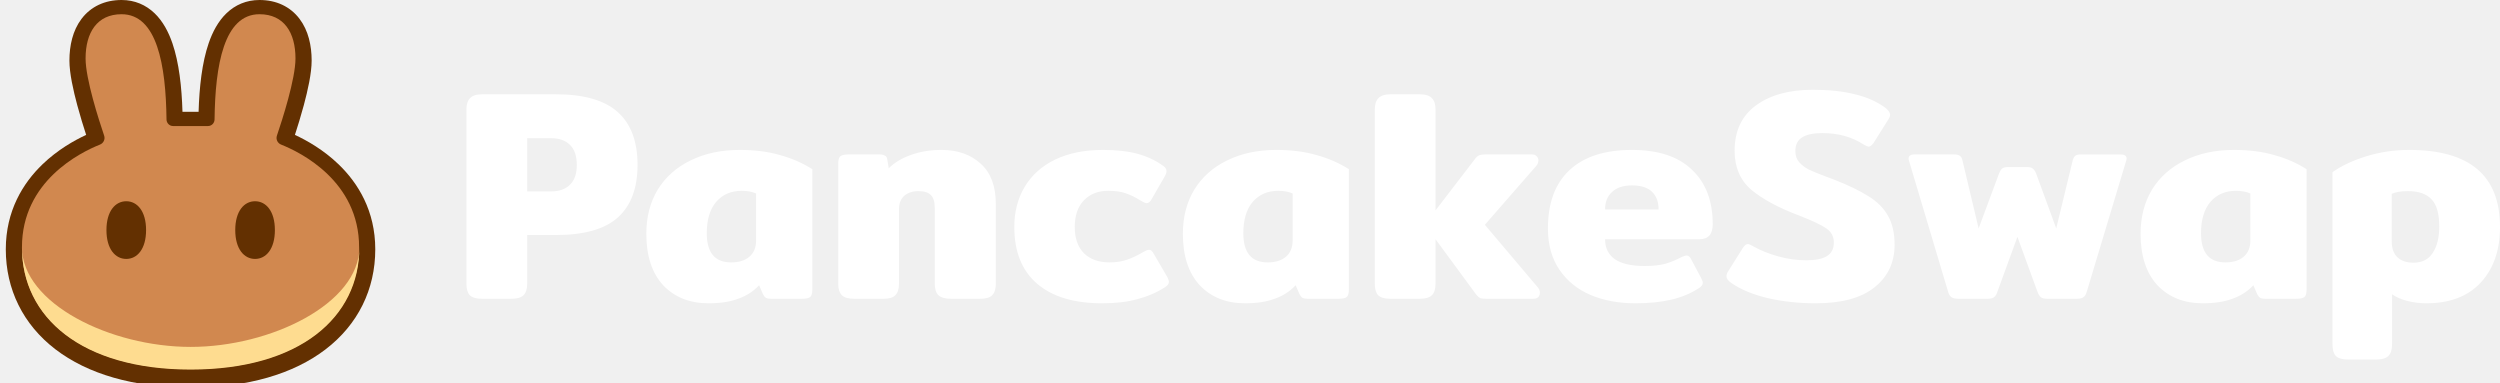
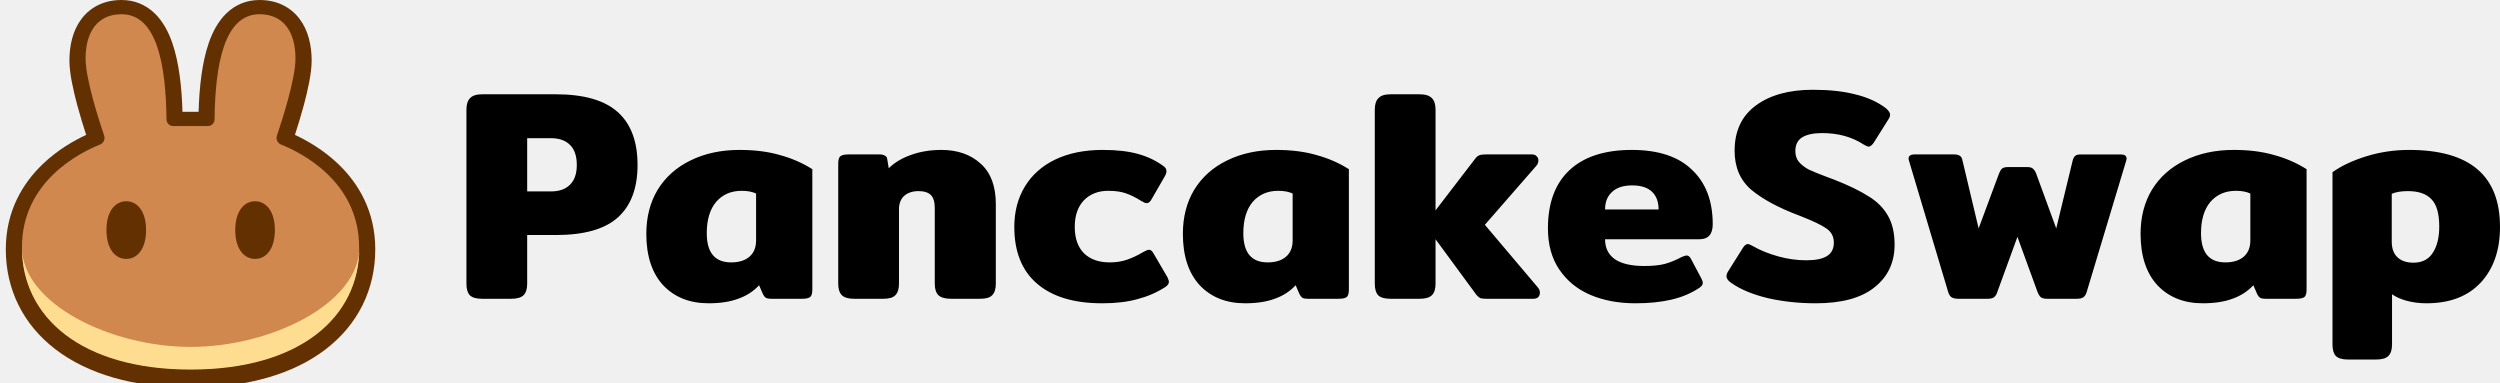
<svg xmlns="http://www.w3.org/2000/svg" viewBox="0 0 1281 196" width="160px" color="text" class="sc-eaf7e66-0 fIUZDs">
-   <path d="M247.013 153.096c-2.979 0-5.085-.617-6.318-1.849-1.13-1.233-1.695-3.185-1.695-5.856v-89.22c0-2.672.616-4.624 1.849-5.856 1.233-1.336 3.287-2.004 6.164-2.004h37.753c14.382 0 24.963 3.031 31.744 9.092 6.78 6.061 10.17 15.101 10.17 27.12 0 11.917-3.39 20.906-10.17 26.967-6.678 5.959-17.259 8.938-31.744 8.938h-14.639v24.963c0 2.671-.616 4.623-1.849 5.856-1.233 1.232-3.339 1.849-6.318 1.849h-14.947zm35.288-55.012c4.212 0 7.448-1.13 9.708-3.39 2.362-2.26 3.544-5.65 3.544-10.17 0-4.623-1.182-8.065-3.544-10.325-2.26-2.26-5.496-3.39-9.708-3.39h-12.174v27.275h12.174zM363.071 155.407c-9.656 0-17.412-3.082-23.268-9.245-5.753-6.267-8.629-15.05-8.629-26.351 0-8.629 1.952-16.18 5.855-22.652 4.007-6.472 9.606-11.454 16.797-14.947 7.294-3.595 15.666-5.393 25.117-5.393 7.808 0 14.691.873 20.649 2.62 6.061 1.643 11.608 4.057 16.642 7.242v61.638c0 1.952-.359 3.236-1.079 3.852-.719.617-2.157.925-4.314.925h-15.718c-1.13 0-2.003-.154-2.619-.463-.617-.41-1.13-1.027-1.541-1.849l-2.004-4.622c-2.979 3.184-6.574 5.496-10.786 6.934-4.109 1.541-9.143 2.311-15.102 2.311zm11.558-20.957c4.006 0 7.139-.976 9.399-2.927 2.26-1.952 3.39-4.726 3.39-8.322V99.163c-1.951-.925-4.417-1.387-7.396-1.387-5.445 0-9.811 1.9-13.098 5.701-3.185 3.801-4.777 9.143-4.777 16.026 0 9.965 4.16 14.947 12.482 14.947zM437.679 153.096c-2.98 0-5.086-.617-6.318-1.849-1.233-1.233-1.849-3.185-1.849-5.856V83.907c0-1.849.308-3.082.924-3.698.719-.72 2.157-1.079 4.315-1.079h15.872c1.232 0 2.157.206 2.773.617.719.308 1.13.924 1.233 1.849l.77 4.623c2.877-2.877 6.627-5.137 11.249-6.78 4.726-1.747 9.965-2.62 15.718-2.62 8.321 0 15.05 2.363 20.186 7.088 5.137 4.623 7.705 11.506 7.705 20.649v40.835c0 2.671-.616 4.623-1.849 5.856-1.13 1.232-3.185 1.849-6.164 1.849h-14.947c-2.979 0-5.136-.617-6.472-1.849-1.233-1.233-1.849-3.185-1.849-5.856v-38.832c0-3.082-.668-5.29-2.003-6.626-1.336-1.335-3.442-2.003-6.318-2.003-3.082 0-5.548.822-7.397 2.465-1.746 1.644-2.619 3.904-2.619 6.781v38.215c0 2.671-.617 4.623-1.849 5.856-1.13 1.232-3.185 1.849-6.164 1.849h-14.947zM564.725 155.407c-14.382 0-25.477-3.339-33.285-10.016-7.807-6.677-11.711-16.385-11.711-29.124 0-7.807 1.798-14.69 5.393-20.648 3.596-5.959 8.784-10.582 15.564-13.869 6.883-3.287 14.999-4.931 24.347-4.931 7.088 0 13.047.668 17.875 2.003 4.931 1.336 9.297 3.39 13.098 6.164 1.13.72 1.695 1.644 1.695 2.774 0 .822-.411 1.9-1.233 3.236l-6.318 10.94c-.719 1.439-1.592 2.158-2.619 2.158-.617 0-1.593-.411-2.928-1.233-2.774-1.746-5.393-3.03-7.859-3.852-2.363-.822-5.342-1.233-8.937-1.233-5.137 0-9.297 1.644-12.482 4.931-3.082 3.287-4.623 7.807-4.623 13.56 0 5.856 1.592 10.376 4.777 13.56 3.185 3.082 7.551 4.623 13.098 4.623 3.287 0 6.267-.462 8.938-1.387 2.671-.924 5.393-2.208 8.167-3.852 1.438-.822 2.465-1.233 3.082-1.233.924 0 1.746.719 2.465 2.158l6.934 11.865c.514 1.027.771 1.849.771 2.465 0 .925-.617 1.798-1.849 2.62-4.315 2.774-9.041 4.828-14.177 6.164-5.034 1.438-11.095 2.157-18.183 2.157zM638.004 155.407c-9.657 0-17.413-3.082-23.268-9.245-5.753-6.267-8.63-15.05-8.63-26.351 0-8.629 1.952-16.18 5.856-22.652 4.006-6.472 9.605-11.454 16.796-14.947 7.294-3.595 15.667-5.393 25.118-5.393 7.807 0 14.69.873 20.648 2.62 6.061 1.643 11.609 4.057 16.643 7.242v61.638c0 1.952-.36 3.236-1.079 3.852-.719.617-2.157.925-4.315.925h-15.717c-1.13 0-2.004-.154-2.62-.463-.616-.41-1.13-1.027-1.541-1.849l-2.003-4.622c-2.979 3.184-6.575 5.496-10.787 6.934-4.109 1.541-9.143 2.311-15.101 2.311zm11.557-20.957c4.007 0 7.14-.976 9.4-2.927 2.26-1.952 3.39-4.726 3.39-8.322V99.163c-1.952-.925-4.417-1.387-7.397-1.387-5.444 0-9.81 1.9-13.098 5.701-3.184 3.801-4.777 9.143-4.777 16.026 0 9.965 4.161 14.947 12.482 14.947zM787.963 147.24c.719.822 1.079 1.747 1.079 2.774 0 .924-.308 1.695-.925 2.311-.616.514-1.438.771-2.465.771h-23.885c-1.438 0-2.517-.103-3.236-.308-.616-.309-1.284-.874-2.003-1.695l-20.957-28.508v22.806c0 2.671-.616 4.623-1.849 5.856-1.233 1.232-3.339 1.849-6.318 1.849h-14.947c-2.979 0-5.085-.617-6.318-1.849-1.13-1.233-1.695-3.185-1.695-5.856v-89.22c0-2.672.616-4.624 1.849-5.856 1.233-1.336 3.288-2.004 6.164-2.004h14.947c2.979 0 5.085.668 6.318 2.004 1.233 1.232 1.849 3.184 1.849 5.855v51.622l20.341-26.504c.616-.822 1.284-1.387 2.003-1.695.719-.309 1.798-.463 3.236-.463h23.885c1.027 0 1.797.309 2.311.925.616.514.925 1.233.925 2.157 0 1.028-.36 1.952-1.079 2.774l-26.35 30.203 27.12 32.051zM837.998 155.407c-8.629 0-16.334-1.438-23.114-4.314-6.677-2.877-11.968-7.192-15.872-12.944-3.903-5.753-5.855-12.79-5.855-21.111 0-13.047 3.698-23.012 11.095-29.895 7.396-6.883 18.029-10.324 31.897-10.324 13.561 0 23.834 3.39 30.819 10.17 7.089 6.678 10.633 15.975 10.633 27.891 0 5.137-2.26 7.705-6.78 7.705h-48.386c0 4.417 1.643 7.808 4.931 10.17 3.39 2.363 8.475 3.544 15.255 3.544 4.212 0 7.705-.359 10.479-1.078 2.876-.822 5.753-2.003 8.629-3.544 1.233-.514 2.055-.771 2.465-.771.925 0 1.695.617 2.312 1.849l5.239 9.862c.514 1.028.771 1.798.771 2.312 0 .924-.617 1.798-1.85 2.619-4.211 2.774-8.988 4.777-14.33 6.01-5.342 1.233-11.455 1.849-18.338 1.849zm11.866-48.077c0-3.904-1.13-6.935-3.39-9.092-2.26-2.157-5.651-3.236-10.171-3.236s-7.961 1.13-10.324 3.39c-2.363 2.158-3.544 5.137-3.544 8.938h27.429zM930.417 155.407c-8.63 0-16.797-.873-24.501-2.619-7.705-1.85-13.92-4.418-18.646-7.705-1.746-1.13-2.619-2.312-2.619-3.544 0-.822.308-1.695.924-2.62l7.551-12.019c.822-1.233 1.643-1.849 2.465-1.849.514 0 1.387.359 2.62 1.078 3.801 2.158 8.115 3.904 12.944 5.239 4.828 1.336 9.605 2.004 14.331 2.004 4.828 0 8.372-.719 10.632-2.158 2.363-1.438 3.544-3.749 3.544-6.934 0-3.082-1.284-5.496-3.852-7.242-2.466-1.747-7.14-3.955-14.023-6.626-10.375-3.904-18.491-8.27-24.347-13.099-5.753-4.93-8.629-11.608-8.629-20.032 0-10.17 3.647-17.926 10.941-23.268C907.046 48.67 916.753 46 928.876 46c8.423 0 15.615.77 21.573 2.311 6.061 1.439 11.197 3.699 15.409 6.78 1.747 1.336 2.62 2.569 2.62 3.699 0 .719-.308 1.54-.925 2.465l-7.55 12.02c-.925 1.232-1.747 1.849-2.466 1.849-.513 0-1.387-.36-2.619-1.079-5.959-3.904-13.047-5.855-21.265-5.855-4.418 0-7.808.719-10.171 2.157-2.362 1.438-3.544 3.801-3.544 7.088 0 2.26.617 4.11 1.849 5.548 1.233 1.438 2.877 2.722 4.931 3.852 2.158 1.027 5.445 2.363 9.862 4.007l2.928 1.078c7.602 2.98 13.561 5.856 17.875 8.63 4.418 2.67 7.756 6.009 10.016 10.016 2.26 3.903 3.39 8.834 3.39 14.793 0 9.143-3.441 16.437-10.324 21.881-6.78 5.445-16.796 8.167-30.048 8.167zM1003.53 153.096c-1.54 0-2.72-.257-3.544-.771-.822-.513-1.439-1.541-1.85-3.082l-19.878-66.569c-.205-.616-.308-1.078-.308-1.386 0-1.438 1.027-2.158 3.082-2.158h20.338c1.34 0 2.31.257 2.93.77.62.412 1.03 1.13 1.23 2.158l8.32 34.98 10.48-28.2c.52-1.232 1.03-2.054 1.54-2.465.62-.514 1.65-.77 3.09-.77h9.7c1.44 0 2.42.256 2.93.77.62.41 1.18 1.233 1.7 2.465l10.32 28.2 8.48-34.98c.3-1.027.71-1.746 1.23-2.157.51-.514 1.44-.77 2.77-.77h20.5c2.05 0 3.08.719 3.08 2.157 0 .308-.1.77-.31 1.386l-20.03 66.569c-.41 1.541-1.03 2.569-1.85 3.082-.72.514-1.85.771-3.39.771h-15.1c-1.44 0-2.52-.257-3.24-.771-.72-.616-1.33-1.643-1.85-3.082l-10.17-27.891-10.17 27.891c-.41 1.439-1.03 2.466-1.85 3.082-.72.514-1.79.771-3.23.771h-14.95zM1128.73 155.407c-9.66 0-17.41-3.082-23.27-9.245-5.75-6.267-8.63-15.05-8.63-26.351 0-8.629 1.95-16.18 5.86-22.652 4-6.472 9.6-11.454 16.79-14.947 7.3-3.595 15.67-5.393 25.12-5.393 7.81 0 14.69.873 20.65 2.62 6.06 1.643 11.61 4.057 16.64 7.242v61.638c0 1.952-.36 3.236-1.08 3.852-.72.617-2.15.925-4.31.925h-15.72c-1.13 0-2-.154-2.62-.463-.62-.41-1.13-1.027-1.54-1.849l-2-4.622c-2.98 3.184-6.58 5.496-10.79 6.934-4.11 1.541-9.14 2.311-15.1 2.311zm11.56-20.957c4 0 7.14-.976 9.4-2.927 2.26-1.952 3.39-4.726 3.39-8.322V99.163c-1.96-.925-4.42-1.387-7.4-1.387-5.45 0-9.81 1.9-13.1 5.701-3.18 3.801-4.78 9.143-4.78 16.026 0 9.965 4.17 14.947 12.49 14.947zM1203.18 184.223c-2.98 0-5.08-.616-6.32-1.849-1.13-1.233-1.69-3.185-1.69-5.856V88.222c4.62-3.287 10.43-6.01 17.41-8.167 6.99-2.157 14.28-3.236 21.88-3.236 31.03 0 46.54 13.15 46.54 39.448 0 11.917-3.29 21.419-9.86 28.508-6.58 7.088-15.87 10.632-27.89 10.632-3.39 0-6.68-.411-9.87-1.233-3.08-.821-5.65-1.951-7.7-3.39v25.734c0 2.671-.62 4.623-1.85 5.856-1.23 1.233-3.34 1.849-6.32 1.849h-14.33zm33.44-49.619c4.42 0 7.71-1.643 9.86-4.931 2.26-3.39 3.39-7.91 3.39-13.56 0-6.677-1.33-11.352-4-14.023-2.57-2.773-6.58-4.16-12.02-4.16-3.5 0-6.27.462-8.32 1.387v24.501c0 3.493.97 6.164 2.92 8.013 1.96 1.849 4.68 2.773 8.17 2.773z" fill="#fff" />
+   <path d="M247.013 153.096c-2.979 0-5.085-.617-6.318-1.849-1.13-1.233-1.695-3.185-1.695-5.856v-89.22c0-2.672.616-4.624 1.849-5.856 1.233-1.336 3.287-2.004 6.164-2.004h37.753c14.382 0 24.963 3.031 31.744 9.092 6.78 6.061 10.17 15.101 10.17 27.12 0 11.917-3.39 20.906-10.17 26.967-6.678 5.959-17.259 8.938-31.744 8.938h-14.639v24.963c0 2.671-.616 4.623-1.849 5.856-1.233 1.232-3.339 1.849-6.318 1.849h-14.947zm35.288-55.012c4.212 0 7.448-1.13 9.708-3.39 2.362-2.26 3.544-5.65 3.544-10.17 0-4.623-1.182-8.065-3.544-10.325-2.26-2.26-5.496-3.39-9.708-3.39h-12.174v27.275h12.174zM363.071 155.407c-9.656 0-17.412-3.082-23.268-9.245-5.753-6.267-8.629-15.05-8.629-26.351 0-8.629 1.952-16.18 5.855-22.652 4.007-6.472 9.606-11.454 16.797-14.947 7.294-3.595 15.666-5.393 25.117-5.393 7.808 0 14.691.873 20.649 2.62 6.061 1.643 11.608 4.057 16.642 7.242v61.638c0 1.952-.359 3.236-1.079 3.852-.719.617-2.157.925-4.314.925h-15.718c-1.13 0-2.003-.154-2.619-.463-.617-.41-1.13-1.027-1.541-1.849l-2.004-4.622c-2.979 3.184-6.574 5.496-10.786 6.934-4.109 1.541-9.143 2.311-15.102 2.311zm11.558-20.957c4.006 0 7.139-.976 9.399-2.927 2.26-1.952 3.39-4.726 3.39-8.322V99.163c-1.951-.925-4.417-1.387-7.396-1.387-5.445 0-9.811 1.9-13.098 5.701-3.185 3.801-4.777 9.143-4.777 16.026 0 9.965 4.16 14.947 12.482 14.947zM437.679 153.096c-2.98 0-5.086-.617-6.318-1.849-1.233-1.233-1.849-3.185-1.849-5.856V83.907c0-1.849.308-3.082.924-3.698.719-.72 2.157-1.079 4.315-1.079h15.872c1.232 0 2.157.206 2.773.617.719.308 1.13.924 1.233 1.849l.77 4.623c2.877-2.877 6.627-5.137 11.249-6.78 4.726-1.747 9.965-2.62 15.718-2.62 8.321 0 15.05 2.363 20.186 7.088 5.137 4.623 7.705 11.506 7.705 20.649v40.835c0 2.671-.616 4.623-1.849 5.856-1.13 1.232-3.185 1.849-6.164 1.849h-14.947c-2.979 0-5.136-.617-6.472-1.849-1.233-1.233-1.849-3.185-1.849-5.856v-38.832c0-3.082-.668-5.29-2.003-6.626-1.336-1.335-3.442-2.003-6.318-2.003-3.082 0-5.548.822-7.397 2.465-1.746 1.644-2.619 3.904-2.619 6.781v38.215c0 2.671-.617 4.623-1.849 5.856-1.13 1.232-3.185 1.849-6.164 1.849h-14.947zM564.725 155.407c-14.382 0-25.477-3.339-33.285-10.016-7.807-6.677-11.711-16.385-11.711-29.124 0-7.807 1.798-14.69 5.393-20.648 3.596-5.959 8.784-10.582 15.564-13.869 6.883-3.287 14.999-4.931 24.347-4.931 7.088 0 13.047.668 17.875 2.003 4.931 1.336 9.297 3.39 13.098 6.164 1.13.72 1.695 1.644 1.695 2.774 0 .822-.411 1.9-1.233 3.236l-6.318 10.94c-.719 1.439-1.592 2.158-2.619 2.158-.617 0-1.593-.411-2.928-1.233-2.774-1.746-5.393-3.03-7.859-3.852-2.363-.822-5.342-1.233-8.937-1.233-5.137 0-9.297 1.644-12.482 4.931-3.082 3.287-4.623 7.807-4.623 13.56 0 5.856 1.592 10.376 4.777 13.56 3.185 3.082 7.551 4.623 13.098 4.623 3.287 0 6.267-.462 8.938-1.387 2.671-.924 5.393-2.208 8.167-3.852 1.438-.822 2.465-1.233 3.082-1.233.924 0 1.746.719 2.465 2.158l6.934 11.865c.514 1.027.771 1.849.771 2.465 0 .925-.617 1.798-1.849 2.62-4.315 2.774-9.041 4.828-14.177 6.164-5.034 1.438-11.095 2.157-18.183 2.157zM638.004 155.407c-9.657 0-17.413-3.082-23.268-9.245-5.753-6.267-8.63-15.05-8.63-26.351 0-8.629 1.952-16.18 5.856-22.652 4.006-6.472 9.605-11.454 16.796-14.947 7.294-3.595 15.667-5.393 25.118-5.393 7.807 0 14.69.873 20.648 2.62 6.061 1.643 11.609 4.057 16.643 7.242v61.638c0 1.952-.36 3.236-1.079 3.852-.719.617-2.157.925-4.315.925h-15.717c-1.13 0-2.004-.154-2.62-.463-.616-.41-1.13-1.027-1.541-1.849l-2.003-4.622c-2.979 3.184-6.575 5.496-10.787 6.934-4.109 1.541-9.143 2.311-15.101 2.311zm11.557-20.957c4.007 0 7.14-.976 9.4-2.927 2.26-1.952 3.39-4.726 3.39-8.322V99.163c-1.952-.925-4.417-1.387-7.397-1.387-5.444 0-9.81 1.9-13.098 5.701-3.184 3.801-4.777 9.143-4.777 16.026 0 9.965 4.161 14.947 12.482 14.947zM787.963 147.24c.719.822 1.079 1.747 1.079 2.774 0 .924-.308 1.695-.925 2.311-.616.514-1.438.771-2.465.771h-23.885c-1.438 0-2.517-.103-3.236-.308-.616-.309-1.284-.874-2.003-1.695l-20.957-28.508v22.806c0 2.671-.616 4.623-1.849 5.856-1.233 1.232-3.339 1.849-6.318 1.849h-14.947c-2.979 0-5.085-.617-6.318-1.849-1.13-1.233-1.695-3.185-1.695-5.856v-89.22c0-2.672.616-4.624 1.849-5.856 1.233-1.336 3.288-2.004 6.164-2.004h14.947c2.979 0 5.085.668 6.318 2.004 1.233 1.232 1.849 3.184 1.849 5.855v51.622l20.341-26.504c.616-.822 1.284-1.387 2.003-1.695.719-.309 1.798-.463 3.236-.463h23.885c1.027 0 1.797.309 2.311.925.616.514.925 1.233.925 2.157 0 1.028-.36 1.952-1.079 2.774l-26.35 30.203 27.12 32.051zM837.998 155.407c-8.629 0-16.334-1.438-23.114-4.314-6.677-2.877-11.968-7.192-15.872-12.944-3.903-5.753-5.855-12.79-5.855-21.111 0-13.047 3.698-23.012 11.095-29.895 7.396-6.883 18.029-10.324 31.897-10.324 13.561 0 23.834 3.39 30.819 10.17 7.089 6.678 10.633 15.975 10.633 27.891 0 5.137-2.26 7.705-6.78 7.705h-48.386c0 4.417 1.643 7.808 4.931 10.17 3.39 2.363 8.475 3.544 15.255 3.544 4.212 0 7.705-.359 10.479-1.078 2.876-.822 5.753-2.003 8.629-3.544 1.233-.514 2.055-.771 2.465-.771.925 0 1.695.617 2.312 1.849l5.239 9.862c.514 1.028.771 1.798.771 2.312 0 .924-.617 1.798-1.85 2.619-4.211 2.774-8.988 4.777-14.33 6.01-5.342 1.233-11.455 1.849-18.338 1.849zm11.866-48.077c0-3.904-1.13-6.935-3.39-9.092-2.26-2.157-5.651-3.236-10.171-3.236s-7.961 1.13-10.324 3.39c-2.363 2.158-3.544 5.137-3.544 8.938h27.429zM930.417 155.407c-8.63 0-16.797-.873-24.501-2.619-7.705-1.85-13.92-4.418-18.646-7.705-1.746-1.13-2.619-2.312-2.619-3.544 0-.822.308-1.695.924-2.62l7.551-12.019c.822-1.233 1.643-1.849 2.465-1.849.514 0 1.387.359 2.62 1.078 3.801 2.158 8.115 3.904 12.944 5.239 4.828 1.336 9.605 2.004 14.331 2.004 4.828 0 8.372-.719 10.632-2.158 2.363-1.438 3.544-3.749 3.544-6.934 0-3.082-1.284-5.496-3.852-7.242-2.466-1.747-7.14-3.955-14.023-6.626-10.375-3.904-18.491-8.27-24.347-13.099-5.753-4.93-8.629-11.608-8.629-20.032 0-10.17 3.647-17.926 10.941-23.268C907.046 48.67 916.753 46 928.876 46c8.423 0 15.615.77 21.573 2.311 6.061 1.439 11.197 3.699 15.409 6.78 1.747 1.336 2.62 2.569 2.62 3.699 0 .719-.308 1.54-.925 2.465l-7.55 12.02c-.925 1.232-1.747 1.849-2.466 1.849-.513 0-1.387-.36-2.619-1.079-5.959-3.904-13.047-5.855-21.265-5.855-4.418 0-7.808.719-10.171 2.157-2.362 1.438-3.544 3.801-3.544 7.088 0 2.26.617 4.11 1.849 5.548 1.233 1.438 2.877 2.722 4.931 3.852 2.158 1.027 5.445 2.363 9.862 4.007l2.928 1.078c7.602 2.98 13.561 5.856 17.875 8.63 4.418 2.67 7.756 6.009 10.016 10.016 2.26 3.903 3.39 8.834 3.39 14.793 0 9.143-3.441 16.437-10.324 21.881-6.78 5.445-16.796 8.167-30.048 8.167zM1003.53 153.096c-1.54 0-2.72-.257-3.544-.771-.822-.513-1.439-1.541-1.85-3.082l-19.878-66.569c-.205-.616-.308-1.078-.308-1.386 0-1.438 1.027-2.158 3.082-2.158h20.338c1.34 0 2.31.257 2.93.77.62.412 1.03 1.13 1.23 2.158l8.32 34.98 10.48-28.2c.52-1.232 1.03-2.054 1.54-2.465.62-.514 1.65-.77 3.09-.77h9.7c1.44 0 2.42.256 2.93.77.62.41 1.18 1.233 1.7 2.465l10.32 28.2 8.48-34.98c.3-1.027.71-1.746 1.23-2.157.51-.514 1.44-.77 2.77-.77h20.5c2.05 0 3.08.719 3.08 2.157 0 .308-.1.77-.31 1.386l-20.03 66.569c-.41 1.541-1.03 2.569-1.85 3.082-.72.514-1.85.771-3.39.771h-15.1c-1.44 0-2.52-.257-3.24-.771-.72-.616-1.33-1.643-1.85-3.082l-10.17-27.891-10.17 27.891c-.41 1.439-1.03 2.466-1.85 3.082-.72.514-1.79.771-3.23.771h-14.95zM1128.73 155.407c-9.66 0-17.41-3.082-23.27-9.245-5.75-6.267-8.63-15.05-8.63-26.351 0-8.629 1.95-16.18 5.86-22.652 4-6.472 9.6-11.454 16.79-14.947 7.3-3.595 15.67-5.393 25.12-5.393 7.81 0 14.69.873 20.65 2.62 6.06 1.643 11.61 4.057 16.64 7.242v61.638c0 1.952-.36 3.236-1.08 3.852-.72.617-2.15.925-4.31.925h-15.72c-1.13 0-2-.154-2.62-.463-.62-.41-1.13-1.027-1.54-1.849l-2-4.622c-2.98 3.184-6.58 5.496-10.79 6.934-4.11 1.541-9.14 2.311-15.1 2.311zm11.56-20.957c4 0 7.14-.976 9.4-2.927 2.26-1.952 3.39-4.726 3.39-8.322V99.163c-1.96-.925-4.42-1.387-7.4-1.387-5.45 0-9.81 1.9-13.1 5.701-3.18 3.801-4.78 9.143-4.78 16.026 0 9.965 4.17 14.947 12.49 14.947zM1203.18 184.223c-2.98 0-5.08-.616-6.32-1.849-1.13-1.233-1.69-3.185-1.69-5.856V88.222c4.62-3.287 10.43-6.01 17.41-8.167 6.99-2.157 14.28-3.236 21.88-3.236 31.03 0 46.54 13.15 46.54 39.448 0 11.917-3.29 21.419-9.86 28.508-6.58 7.088-15.87 10.632-27.89 10.632-3.39 0-6.68-.411-9.87-1.233-3.08-.821-5.65-1.951-7.7-3.39v25.734c0 2.671-.62 4.623-1.85 5.856-1.23 1.233-3.34 1.849-6.32 1.849h-14.33zm33.44-49.619c4.42 0 7.71-1.643 9.86-4.931 2.26-3.39 3.39-7.91 3.39-13.56 0-6.677-1.33-11.352-4-14.023-2.57-2.773-6.58-4.16-12.02-4.16-3.5 0-6.27.462-8.32 1.387v24.501c0 3.493.97 6.164 2.92 8.013 1.96 1.849 4.68 2.773 8.17 2.773z" fill="black" />
  <path fill-rule="evenodd" clip-rule="evenodd" d="M97.556 198.607c-29.192-.022-52.708-7.027-69.138-19.609-16.627-12.733-25.448-30.803-25.448-51.25 0-19.701 8.801-33.907 18.76-43.51 7.805-7.525 16.417-12.344 22.414-15.117-1.356-4.162-3.048-9.61-4.562-15.238-2.025-7.53-4.012-16.366-4.012-22.84 0-7.663 1.67-15.36 6.175-21.34C46.505 3.385 53.671 0 62.291 0c6.737 0 12.457 2.499 16.934 6.81 4.28 4.12 7.13 9.593 9.097 15.298 3.456 10.024 4.802 22.618 5.179 35.187h8.257c.378-12.569 1.723-25.163 5.18-35.187 1.967-5.705 4.815-11.177 9.096-15.298C120.512 2.5 126.231 0 132.968 0c8.621 0 15.786 3.385 20.546 9.703 4.505 5.98 6.176 13.677 6.176 21.34 0 6.474-1.988 15.31-4.013 22.84-1.514 5.628-3.206 11.076-4.562 15.238 5.997 2.773 14.61 7.592 22.414 15.118 9.959 9.602 18.76 23.808 18.76 43.509 0 20.447-8.82 38.517-25.448 51.25-16.43 12.582-39.946 19.587-69.138 19.609h-.147z" fill="#633001" />
  <path d="M62.29 7.288c-12.625 0-18.437 9.516-18.437 22.675 0 10.46 6.753 31.408 9.523 39.563.624 1.835-.356 3.844-2.142 4.555-10.119 4.031-39.981 18.789-39.981 52.588 0 35.603 30.347 62.448 86.31 62.491l.066-.001.067.001c55.962-.043 86.309-26.888 86.309-62.491 0-33.799-29.862-48.557-39.981-52.588-1.786-.71-2.765-2.72-2.142-4.555 2.771-8.154 9.524-29.103 9.524-39.563 0-13.16-5.812-22.675-18.438-22.675-18.174 0-22.705 26.007-23.028 53.92-.021 1.863-1.513 3.375-3.357 3.375H88.676c-1.845 0-3.336-1.512-3.358-3.375-.323-27.913-4.853-53.92-23.028-53.92z" fill="#D1884F" />
  <path d="M97.696 177.755c-41.118 0-86.372-22.235-86.443-51.018v.134c0 35.632 30.395 62.491 86.443 62.491s86.443-26.859 86.443-62.491v-.134c-.071 28.783-45.325 51.018-86.443 51.018z" fill="#FEDC90" />
  <path class="eye" d="M74.85 117.896c0 9.718-4.546 14.779-10.154 14.779s-10.154-5.061-10.154-14.779 4.546-14.779 10.154-14.779 10.154 5.061 10.154 14.779zM140.851 117.896c0 9.718-4.546 14.779-10.154 14.779s-10.154-5.061-10.154-14.779 4.546-14.779 10.154-14.779 10.154 5.061 10.154 14.779z" fill="#633001" />
</svg>
